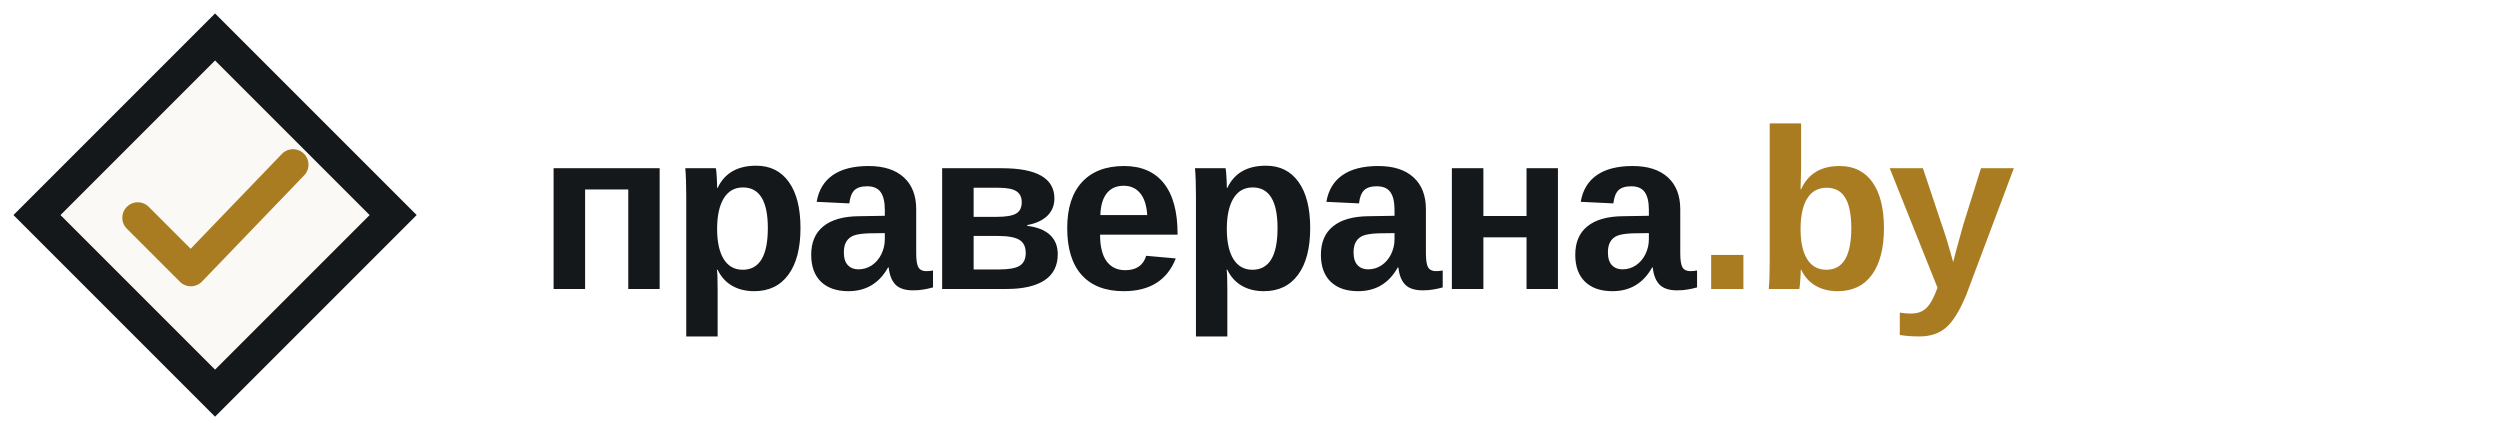
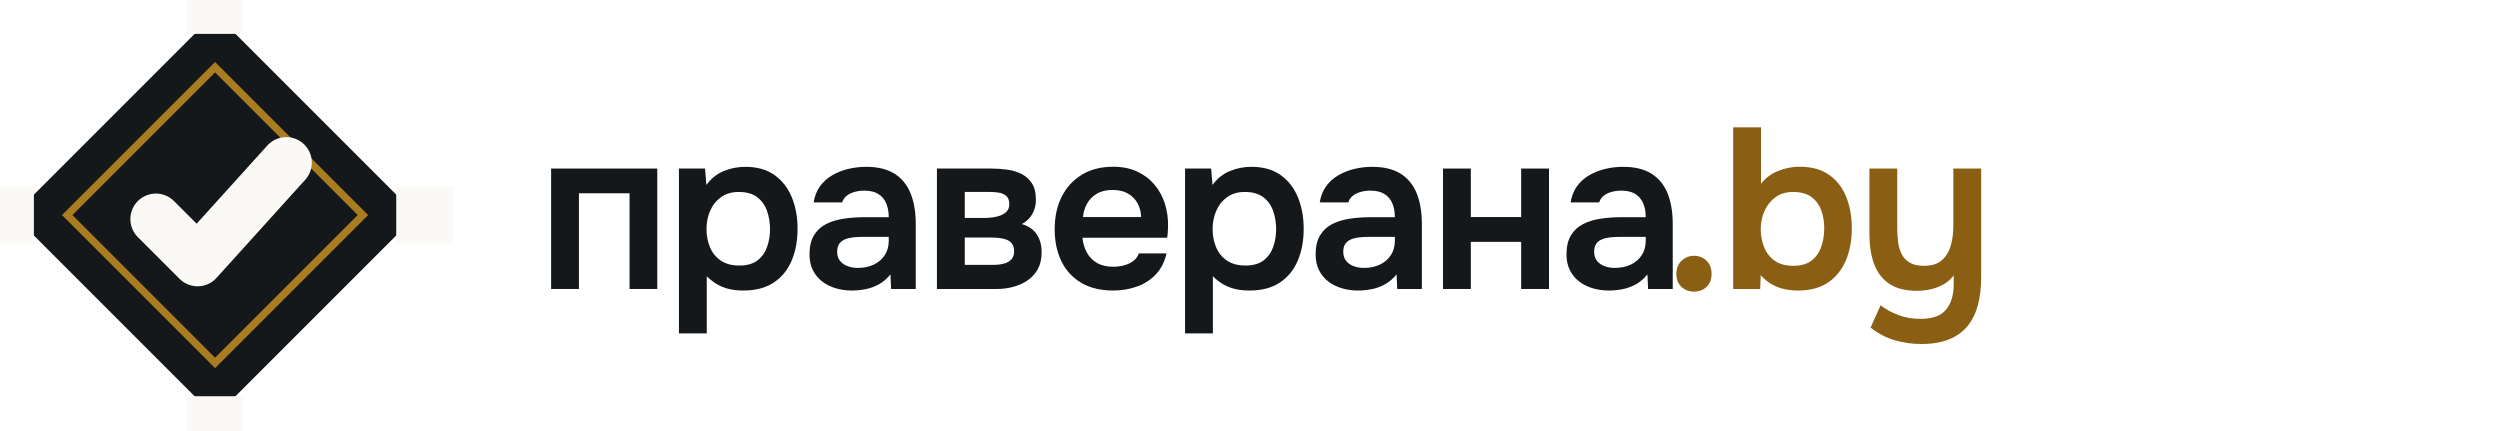
<svg xmlns="http://www.w3.org/2000/svg" viewBox="0 0 372 64" role="img" aria-label="Праверана.by">
-   <g transform="translate(0,0)">
-     <path d="M32 2 62 32 32 62 2 32Z" fill="#15181a" />
-     <path d="M32 9 55 32 32 55 9 32Z" fill="#faf9f5" />
-     <path d="M20.5 32.4 28.4 40.3 43.6 24.5" fill="none" stroke="#a97c22" stroke-width="4.6" stroke-linecap="round" stroke-linejoin="round" />
+   <path d="M32.0 2.0 L62.0 32.0 L32.0 62.0 L2.0 32.0 Z" fill="#15181a" />
+   <path d="M27.76 -3.44 L36.24 -3.44 L36.24 5.04 L27.76 5.04 Z" fill="#faf9f5" />
+   <path d="M58.96 27.76 L67.44 27.76 L67.44 36.24 L58.96 36.24 Z" fill="#faf9f5" />
+   <path d="M27.76 58.96 L36.24 58.96 L36.24 67.44 L27.76 67.44 Z" fill="#faf9f5" />
+   <path d="M-3.44 27.76 L5.04 27.76 L5.04 36.24 L-3.44 36.24 Z" fill="#faf9f5" />
+   <path d="M32.0 10.0 L54.0 32.0 L32.0 54.0 L10.0 32.0 Z" fill="none" stroke="#a97c22" stroke-width="1.1" />
+   <path d="M23.2 32.6 L29.4 38.8 L42.6 24.2" fill="none" stroke="#faf9f5" stroke-width="7.6" stroke-linecap="round" stroke-linejoin="round" />
+   <g transform="translate(80 43) scale(1)">
+     <path d="M59 0V527H523.601V0H402.199V418.798H180.802V0Z" transform="translate(0.0 0) scale(0.034 -0.034)" fill="#15181a" />
+     <path d="M59 -194.4V527H173.202L179.202 455.201Q209.802 497.401 254.702 516Q299.602 534.6 350.001 534.6Q426.401 534.6 477.001 498.7Q527.601 462.8 552.901 401.4Q578.201 340 578.201 263Q578.201 186 552.601 124.8Q527.001 63.6 474.401 28.4Q421.801 -6.8 340.401 -6.8Q302.401 -6.8 272.201 1.5Q242.001 9.8 219.602 24.4Q197.202 39 180.802 55.8V-194.4ZM323 102.602Q373.8 102.602 403 125.302Q432.199 148.002 444.899 184.401Q457.599 220.801 457.599 261.8Q457.599 304.999 444.299 342.199Q430.999 379.398 401 401.998Q371 424.598 320.6 424.598Q275.001 424.598 243.501 402.098Q212.001 379.599 195.802 342.699Q179.602 305.799 179.602 262.8Q179.602 219.001 195.002 182.401Q210.401 145.802 242.401 124.202Q274.401 102.602 323 102.602Z" transform="translate(19.02 0) scale(0.034 -0.034)" fill="#15181a" />
+     <path d="M226.399 -6.8Q189.799 -6.8 156.399 2.9Q122.999 12.6 97.099 32.3Q71.199 52 56.099 81.7Q41 111.4 41 151.2Q41 202.2 60.3 234.401Q79.6 266.601 113 283.801Q146.401 301 190.201 307.6Q234.001 314.2 282.002 314.2H387.799Q387.799 348.8 376.699 374.899Q365.599 400.999 342.199 415.699Q318.8 430.398 280.4 430.398Q258.6 430.398 238.301 424.798Q218.001 419.198 203.801 407.998Q189.601 396.799 184.001 378.799H58.999Q65.599 419.999 86.899 449.499Q108.199 479 140.199 497.6Q172.2 516.2 210.4 525.4Q248.6 534.6 289 534.6Q364.6 534.6 412.401 504.9Q460.201 475.2 483.101 419.3Q506.001 363.4 506.001 284.2V0H398.199L395.199 63.8Q372.799 35.8 344.199 20.2Q315.599 4.6 285.299 -1.1Q254.999 -6.8 226.399 -6.8ZM252 92.201Q292.8 92.201 323.299 107.101Q353.799 122.001 370.799 148.801Q387.799 175.601 387.799 211.2V227.999H272.6Q251.6 227.999 231.7 225.799Q211.801 223.599 196.001 217.099Q180.201 210.599 171.102 197.7Q162.002 184.8 162.002 162.4Q162.002 138.801 174.401 123.201Q186.801 107.601 207.601 99.901Q228.401 92.201 252 92.201Z" transform="translate(39.06 0) scale(0.034 -0.034)" fill="#15181a" />
+     <path d="M59 0V527H298.202Q332.402 527 366.502 522.3Q400.602 517.6 428.902 503.5Q457.202 489.4 474.702 462.6Q492.202 435.8 492.202 391.2Q492.202 366.8 484.602 346.1Q477.002 325.4 463.302 310Q449.602 294.6 430.402 284.2Q475.602 270.6 496.401 238.4Q517.201 206.2 517.201 160.4Q517.201 116.8 500.101 86.3Q483.001 55.8 454.501 36.8Q426 17.8 391.5 8.9Q357 0 322.201 0ZM180.802 105.602H307.401Q332 105.602 352.2 111.002Q372.4 116.402 384.599 129.302Q396.799 142.201 396.799 164.801Q396.799 186.4 387.299 198.5Q377.8 210.6 362.3 216.3Q346.801 222 328.001 223.6Q309.201 225.2 290.602 225.2H180.802ZM180.802 310.801H265.002Q281.802 310.801 300.902 313.001Q320.001 315.201 337.101 321.701Q354.2 328.2 364.9 340Q375.599 351.8 375.599 370.999Q375.599 397.199 361.5 408.299Q347.4 419.398 326.801 422.098Q306.201 424.798 285.801 424.798H180.802Z" transform="translate(57.41 0) scale(0.034 -0.034)" fill="#15181a" />
+     <path d="M295.4 -6.8Q212.6 -6.8 155.4 26.9Q98.2 60.6 68.6 121.2Q39 181.8 39 261.8Q39 342.4 69.7 403.7Q100.4 465 157.8 500Q215.2 535 295.6 535Q354.2 535 399.3 514.3Q444.4 493.6 475.3 457.2Q506.2 420.801 521.3 373.401Q536.401 326 535.201 272Q534.601 259.8 534.001 248.2Q533.401 236.6 531.2 224.4H160.602Q163.802 189.2 179.401 160.201Q195.001 131.201 223.601 114.301Q252.2 97.402 295 97.402Q320.2 97.402 343.1 103.502Q365.999 109.602 383.299 122.802Q400.599 136.001 407.199 155.801H528.601Q515.801 99.201 481.001 63.1Q446.201 27 397.6 10.1Q349 -6.8 295.4 -6.8ZM417.199 314.801Q416.599 347.8 401.799 374.799Q386.999 401.799 359.699 417.599Q332.4 433.399 292.6 433.399Q250.801 433.399 222.701 416.399Q194.601 399.399 180.001 372.399Q165.402 345.4 163.002 314.801Z" transform="translate(75.61 0) scale(0.034 -0.034)" fill="#15181a" />
+     <path d="M59 -194.4V527H173.202L179.202 455.201Q209.802 497.401 254.702 516Q299.602 534.6 350.001 534.6Q426.401 534.6 477.001 498.7Q527.601 462.8 552.901 401.4Q578.201 340 578.201 263Q578.201 186 552.601 124.8Q527.001 63.6 474.401 28.4Q421.801 -6.8 340.401 -6.8Q302.401 -6.8 272.201 1.5Q242.001 9.8 219.602 24.4Q197.202 39 180.802 55.8V-194.4ZM323 102.602Q373.8 102.602 403 125.302Q432.199 148.002 444.899 184.401Q457.599 220.801 457.599 261.8Q457.599 304.999 444.299 342.199Q430.999 379.398 401 401.998Q371 424.598 320.6 424.598Q275.001 424.598 243.501 402.098Q212.001 379.599 195.802 342.699Q179.602 305.799 179.602 262.8Q179.602 219.001 195.002 182.401Q210.401 145.802 242.401 124.202Q274.401 102.602 323 102.602Z" transform="translate(94.33 0) scale(0.034 -0.034)" fill="#15181a" />
+     <path d="M226.399 -6.8Q189.799 -6.8 156.399 2.9Q122.999 12.6 97.099 32.3Q71.199 52 56.099 81.7Q41 111.4 41 151.2Q41 202.2 60.3 234.401Q79.6 266.601 113 283.801Q146.401 301 190.201 307.6Q234.001 314.2 282.002 314.2H387.799Q387.799 348.8 376.699 374.899Q365.599 400.999 342.199 415.699Q318.8 430.398 280.4 430.398Q258.6 430.398 238.301 424.798Q218.001 419.198 203.801 407.998Q189.601 396.799 184.001 378.799H58.999Q65.599 419.999 86.899 449.499Q108.199 479 140.199 497.6Q172.2 516.2 210.4 525.4Q248.6 534.6 289 534.6Q364.6 534.6 412.401 504.9Q460.201 475.2 483.101 419.3Q506.001 363.4 506.001 284.2V0H398.199L395.199 63.8Q372.799 35.8 344.199 20.2Q315.599 4.6 285.299 -1.1Q254.999 -6.8 226.399 -6.8ZM252 92.201Q292.8 92.201 323.299 107.101Q353.799 122.001 370.799 148.801Q387.799 175.601 387.799 211.2V227.999H272.6Q251.6 227.999 231.7 225.799Q211.801 223.599 196.001 217.099Q180.201 210.599 171.102 197.7Q162.002 184.8 162.002 162.4Q162.002 138.801 174.401 123.201Q186.801 107.601 207.601 99.901Q228.401 92.201 252 92.201Z" transform="translate(114.37 0) scale(0.034 -0.034)" fill="#15181a" />
+     <path d="M59 0V527H180.802V314.801H401.199V527H523.001V0H401.199V206.199H180.802V0Z" transform="translate(132.71 0) scale(0.034 -0.034)" fill="#15181a" />
+     <path d="M226.399 -6.8Q189.799 -6.8 156.399 2.9Q122.999 12.6 97.099 32.3Q71.199 52 56.099 81.7Q41 111.4 41 151.2Q41 202.2 60.3 234.401Q79.6 266.601 113 283.801Q146.401 301 190.201 307.6Q234.001 314.2 282.002 314.2H387.799Q387.799 348.8 376.699 374.899Q365.599 400.999 342.199 415.699Q318.8 430.398 280.4 430.398Q258.6 430.398 238.301 424.798Q218.001 419.198 203.801 407.998Q189.601 396.799 184.001 378.799H58.999Q65.599 419.999 86.899 449.499Q108.199 479 140.199 497.6Q172.2 516.2 210.4 525.4Q248.6 534.6 289 534.6Q364.6 534.6 412.401 504.9Q460.201 475.2 483.101 419.3Q506.001 363.4 506.001 284.2V0H398.199L395.199 63.8Q372.799 35.8 344.199 20.2Q315.599 4.6 285.299 -1.1Q254.999 -6.8 226.399 -6.8ZM252 92.201Q292.8 92.201 323.299 107.101Q353.799 122.001 370.799 148.801Q387.799 175.601 387.799 211.2V227.999H272.6Q251.6 227.999 231.7 225.799Q211.801 223.599 196.001 217.099Q180.201 210.599 171.102 197.7Q162.002 184.8 162.002 162.4Q162.002 138.801 174.401 123.201Q186.801 107.601 207.601 99.901Q228.401 92.201 252 92.201Z" transform="translate(151.7 0) scale(0.034 -0.034)" fill="#15181a" />
+     <path d="M136.201 -11.6Q103.8 -11.6 81.4 9.0Q59 29.6 59 65.601Q59 102.001 81.8 123.602Q104.6 145.202 136.601 145.202Q168.601 145.202 190.801 123.802Q213.002 102.401 213.002 66.001Q213.002 29.6 190.801 9.0Q168.601 -11.6 136.201 -11.6Z" transform="translate(167.44 0) scale(0.034 -0.034)" fill="#8a5f14" />
+     <path d="M342.002 -6.8Q312.802 -6.8 283.702 -0.7Q254.602 5.4 228.102 20.4Q201.602 35.4 179.602 60.4L177.202 0H59V707.4H180.802V460.601Q209.602 497.8 255.302 516.4Q301.002 535 350.001 535Q428.401 535 478.801 499.5Q529.201 464 553.701 403.1Q578.201 342.2 578.201 264.6Q578.201 188 552.801 126.5Q527.401 65 475.401 29.1Q423.401 -6.8 342.002 -6.8ZM321.8 101.402Q373.4 101.402 402.8 124.902Q432.199 148.402 444.899 186.001Q457.599 223.601 457.599 265.8Q457.599 308.599 444.299 344.799Q430.999 380.999 401 402.798Q371 424.598 321 424.598Q275.401 424.598 243.701 401.198Q212.001 377.799 195.802 340.599Q179.602 303.4 179.602 262.8Q179.602 220.601 194.102 183.601Q208.602 146.601 240.101 124.002Q271.601 101.402 321.8 101.402Z" transform="translate(175.89 0) scale(0.034 -0.034)" fill="#8a5f14" />
+     <path d="M288.2 -240.8Q229.6 -240.8 172.7 -224.4Q115.799 -208 66.799 -168.801L110.6 -71.399Q144.799 -97.598 188.499 -114.198Q232.199 -130.798 284.999 -130.798Q364.199 -130.798 397.399 -90.099Q430.599 -49.399 430.599 20.001V59.399Q412.999 35.599 386.899 20.7Q360.799 5.8 330.799 -1.1Q300.8 -8 269.8 -8Q193 -8 147.4 23.6Q101.8 55.2 81.8 110.6Q61.8 166 61.8 237.2V527H183.602V263.6Q183.602 234.801 187.302 205.901Q191.002 177.001 202.602 153.402Q214.202 129.802 237.601 115.602Q261.001 101.402 300.401 101.402Q351.4 101.402 379.3 126.402Q407.2 151.402 418.099 191.201Q428.999 231.001 428.999 276V527H550.801V50.403Q550.801 -16.598 536.501 -70.398Q522.201 -124.199 491.201 -162.199Q460.201 -200.2 410.201 -220.5Q360.201 -240.8 288.2 -240.8Z" transform="translate(196.07 0) scale(0.034 -0.034)" fill="#8a5f14" />
  </g>
-   <text x="80" y="43" font-family="Onest, 'Segoe UI', Arial, sans-serif" font-size="34" font-weight="600" letter-spacing="-0.8" fill="#15181a">праверана<tspan fill="#a97c22">.by</tspan>
-   </text>
</svg>
